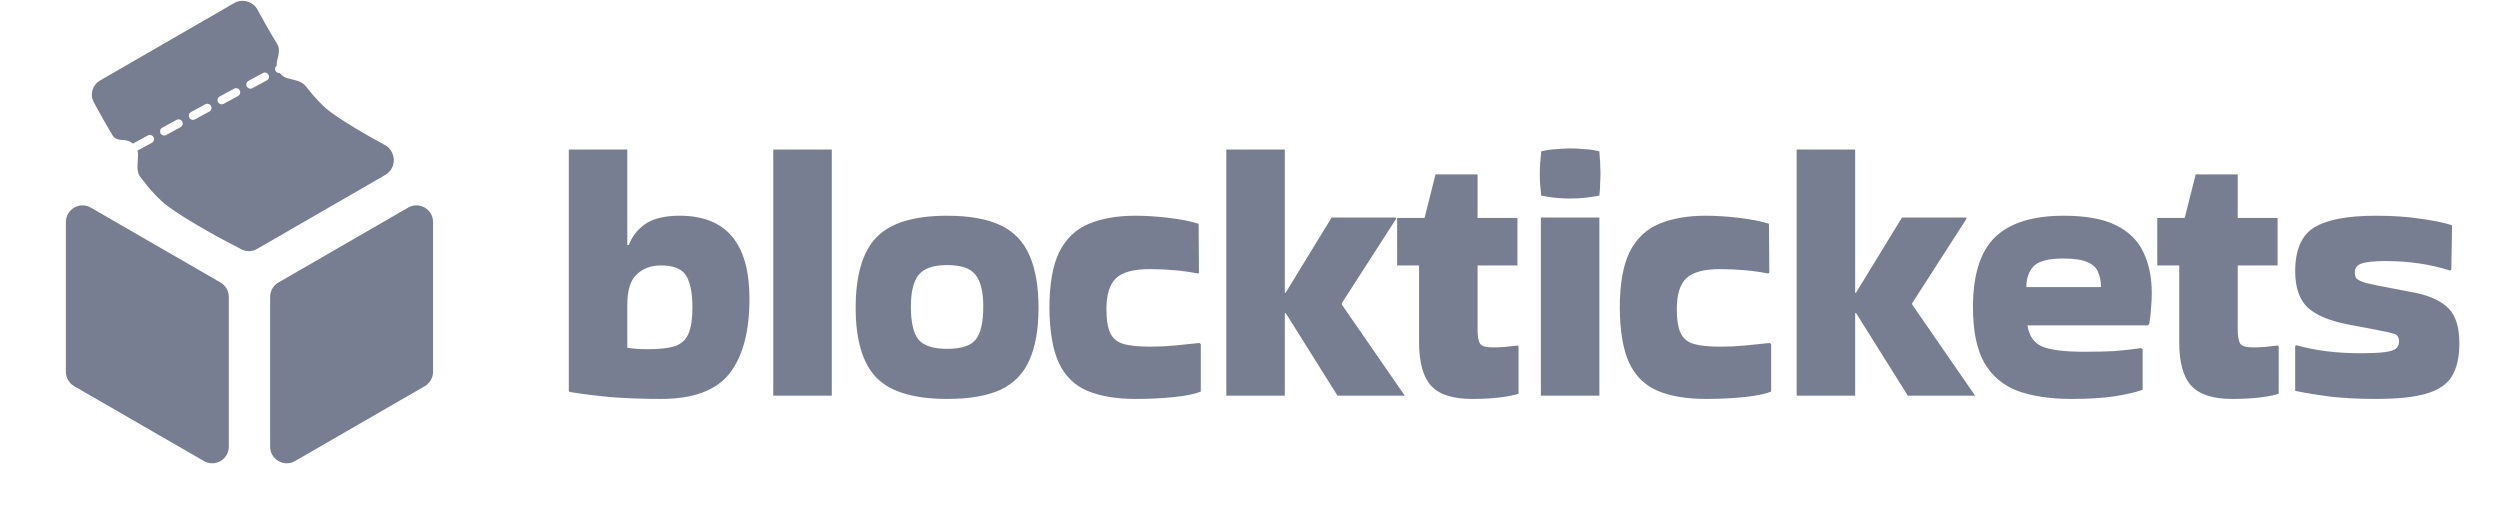
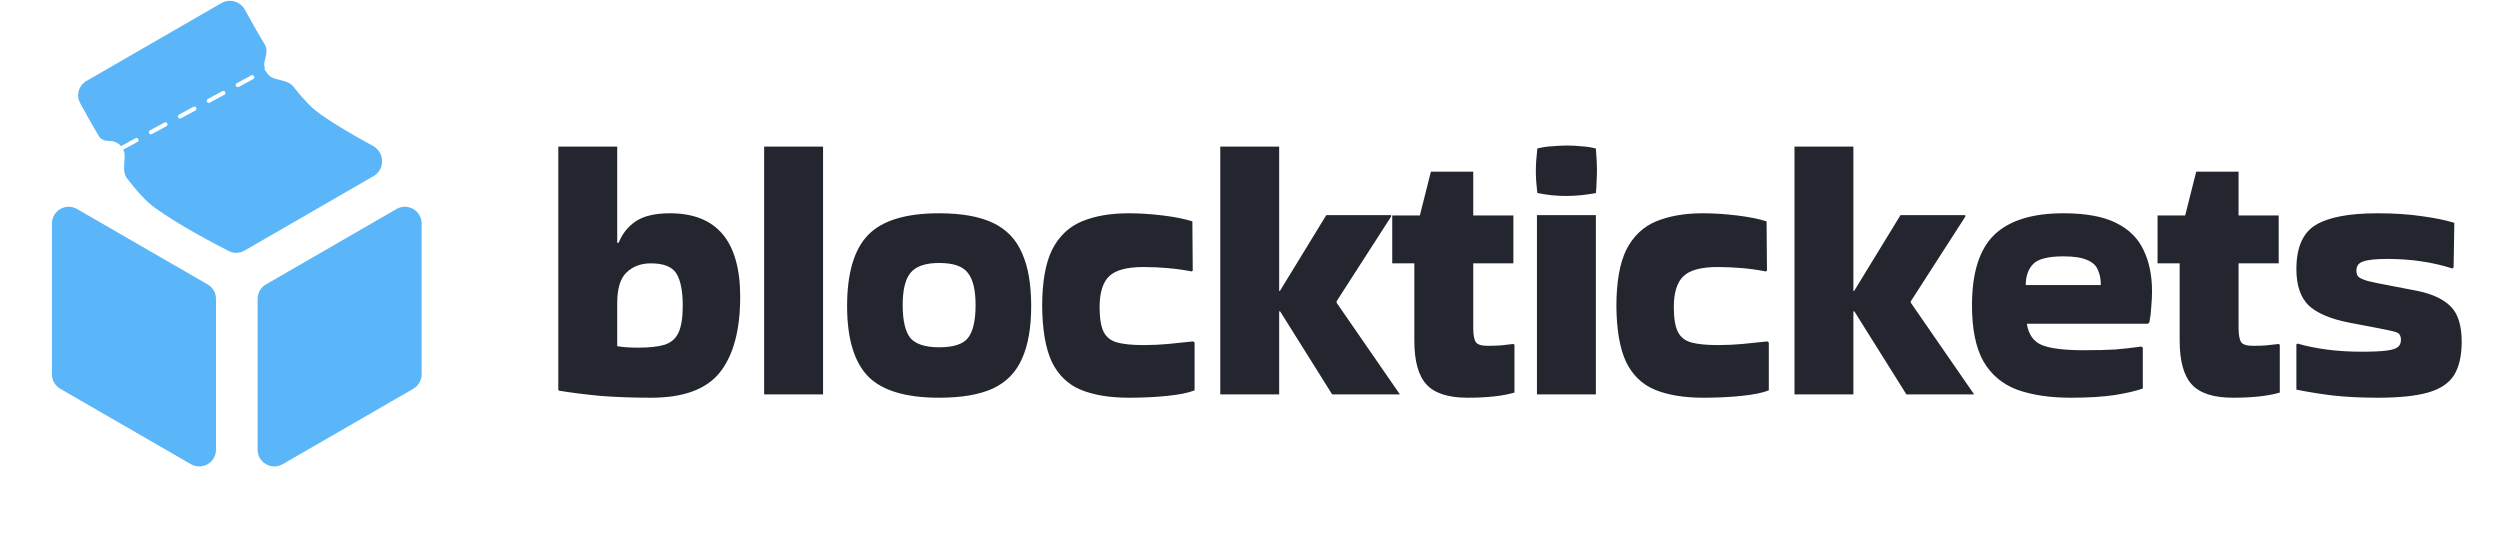
- <svg xmlns="http://www.w3.org/2000/svg" width="94" height="20" viewBox="0 0 94 20" fill="none">
-   <path fill-rule="evenodd" clip-rule="evenodd" d="M14.491 6.575C14.924 6.325 14.906 5.687 14.466 5.449C13.827 5.104 13.023 4.643 12.442 4.221C12.138 4 11.813 3.647 11.492 3.236C11.368 3.076 11.15 3.024 10.945 2.975C10.901 2.965 10.858 2.955 10.816 2.944C10.693 2.911 10.591 2.839 10.52 2.746C10.457 2.754 10.393 2.724 10.361 2.666C10.323 2.595 10.344 2.509 10.407 2.464C10.401 2.399 10.406 2.331 10.424 2.264C10.476 2.068 10.535 1.841 10.429 1.667C10.131 1.177 9.873 0.715 9.687 0.371C9.516 0.054 9.116 -0.064 8.804 0.116L3.762 3.027C3.476 3.192 3.368 3.551 3.525 3.842C3.7 4.168 3.949 4.617 4.239 5.1C4.317 5.229 4.485 5.265 4.636 5.265C4.775 5.265 4.902 5.316 4.999 5.401C5.005 5.396 5.012 5.392 5.019 5.388L5.559 5.094C5.635 5.053 5.73 5.081 5.771 5.157C5.812 5.233 5.784 5.328 5.709 5.369L5.168 5.662L5.168 5.662C5.183 5.712 5.191 5.765 5.191 5.82C5.191 5.889 5.186 5.962 5.18 6.035L5.18 6.035C5.164 6.257 5.148 6.487 5.275 6.654C5.625 7.117 5.983 7.516 6.315 7.758C7.165 8.376 8.494 9.076 9.082 9.377C9.267 9.472 9.487 9.464 9.667 9.359L14.491 6.575ZM10.095 2.81C10.136 2.886 10.108 2.981 10.032 3.022L9.492 3.315C9.416 3.356 9.321 3.328 9.28 3.252C9.239 3.176 9.267 3.082 9.343 3.04L9.883 2.747C9.959 2.706 10.054 2.734 10.095 2.81ZM9.014 3.397C9.055 3.472 9.027 3.567 8.951 3.609L8.411 3.902C8.335 3.943 8.24 3.915 8.199 3.839C8.158 3.763 8.186 3.668 8.262 3.627L8.802 3.334C8.878 3.293 8.973 3.321 9.014 3.397ZM7.933 3.983C7.974 4.059 7.946 4.154 7.87 4.195L7.33 4.489C7.254 4.53 7.159 4.502 7.118 4.426C7.077 4.35 7.105 4.255 7.181 4.214L7.721 3.921C7.797 3.879 7.892 3.908 7.933 3.983ZM6.852 4.57C6.893 4.646 6.865 4.741 6.789 4.782L6.249 5.075C6.173 5.117 6.078 5.089 6.037 5.013C5.996 4.937 6.024 4.842 6.1 4.801L6.64 4.507C6.716 4.466 6.811 4.494 6.852 4.57ZM15.971 14.52C16.164 14.408 16.283 14.202 16.283 13.978V8.348C16.283 7.866 15.762 7.566 15.346 7.806L10.469 10.622C10.276 10.733 10.157 10.94 10.157 11.163V16.794C10.157 17.275 10.678 17.576 11.094 17.335L15.971 14.52ZM8.291 10.622C8.484 10.733 8.603 10.94 8.603 11.163V16.794C8.603 17.275 8.082 17.576 7.666 17.335L2.789 14.52C2.596 14.408 2.477 14.202 2.477 13.979V8.348C2.477 7.867 2.997 7.566 3.414 7.806L8.291 10.622Z" fill="#777E91" />
-   <path d="M28.18 11.232C28.18 12.47 27.928 13.41 27.424 14.051C26.92 14.684 26.062 15 24.852 15C24.174 15 23.542 14.977 22.955 14.931C22.378 14.876 21.869 14.812 21.429 14.739L21.387 14.711V5.622H23.587V9.211H23.642C23.771 8.881 23.982 8.615 24.275 8.414C24.578 8.212 25.004 8.111 25.554 8.111C27.305 8.111 28.18 9.152 28.18 11.232ZM23.587 11.466V13.075C23.808 13.112 24.064 13.13 24.358 13.13C24.788 13.13 25.123 13.093 25.361 13.02C25.609 12.938 25.783 12.782 25.884 12.553C25.985 12.323 26.035 11.993 26.035 11.562C26.035 11.022 25.957 10.623 25.801 10.366C25.645 10.11 25.325 9.981 24.839 9.981C24.472 9.981 24.17 10.096 23.931 10.325C23.702 10.545 23.587 10.925 23.587 11.466ZM31.275 14.876H29.075V5.622H31.275V14.876ZM32.173 11.576C32.173 10.348 32.434 9.463 32.956 8.922C33.479 8.382 34.364 8.111 35.61 8.111C36.444 8.111 37.114 8.23 37.618 8.469C38.122 8.707 38.484 9.083 38.704 9.596C38.933 10.1 39.048 10.76 39.048 11.576C39.048 12.383 38.933 13.038 38.704 13.543C38.484 14.047 38.122 14.418 37.618 14.656C37.114 14.885 36.444 15 35.61 15C34.364 15 33.479 14.734 32.956 14.203C32.434 13.662 32.173 12.786 32.173 11.576ZM35.61 13.116C36.142 13.116 36.499 13.002 36.683 12.773C36.875 12.534 36.971 12.122 36.971 11.535C36.971 10.976 36.875 10.577 36.683 10.339C36.499 10.091 36.142 9.967 35.61 9.967C35.097 9.967 34.739 10.091 34.538 10.339C34.345 10.577 34.249 10.976 34.249 11.535C34.249 12.122 34.345 12.534 34.538 12.773C34.739 13.002 35.097 13.116 35.61 13.116ZM45.15 12.938V14.725C44.921 14.817 44.582 14.885 44.133 14.931C43.683 14.977 43.207 15 42.703 15C41.978 15 41.373 14.899 40.888 14.697C40.411 14.496 40.053 14.148 39.815 13.652C39.586 13.158 39.467 12.47 39.458 11.59C39.458 10.682 39.581 9.977 39.829 9.473C40.085 8.968 40.457 8.615 40.943 8.414C41.428 8.212 42.01 8.111 42.689 8.111C43.092 8.111 43.518 8.139 43.968 8.194C44.417 8.249 44.783 8.322 45.068 8.414L45.081 10.256L45.04 10.284C44.765 10.229 44.472 10.188 44.16 10.16C43.848 10.133 43.541 10.119 43.239 10.119C42.625 10.119 42.198 10.233 41.96 10.463C41.722 10.692 41.602 11.077 41.602 11.617C41.602 12.03 41.653 12.337 41.754 12.539C41.855 12.74 42.024 12.873 42.263 12.938C42.501 13.002 42.826 13.034 43.239 13.034C43.56 13.034 43.867 13.02 44.16 12.992C44.453 12.965 44.765 12.933 45.095 12.896L45.15 12.938ZM48.309 14.876H46.109V5.622H48.309V11.012H48.337L50.069 8.18H52.489V8.235L50.454 11.398V11.453L52.819 14.876H50.289L48.35 11.783L48.309 11.769V14.876ZM53.357 12.869V9.981H52.532V8.194H53.563L53.975 6.558H55.557V8.194H57.056V9.981H55.557V12.387C55.557 12.644 55.589 12.823 55.653 12.924C55.717 13.015 55.864 13.061 56.093 13.061C56.24 13.061 56.395 13.057 56.56 13.047C56.725 13.029 56.891 13.011 57.056 12.992L57.097 13.02V14.807C56.657 14.936 56.075 15 55.35 15C54.626 15 54.113 14.835 53.81 14.505C53.508 14.175 53.357 13.63 53.357 12.869ZM60.136 5.691C60.164 6.021 60.178 6.296 60.178 6.516C60.178 6.645 60.173 6.777 60.164 6.915C60.164 7.043 60.155 7.19 60.136 7.355C59.944 7.392 59.756 7.419 59.573 7.438C59.389 7.456 59.206 7.465 59.023 7.465C58.849 7.465 58.67 7.456 58.486 7.438C58.312 7.419 58.134 7.392 57.95 7.355C57.932 7.199 57.918 7.057 57.909 6.929C57.9 6.791 57.895 6.658 57.895 6.53C57.895 6.411 57.9 6.282 57.909 6.145C57.918 6.008 57.932 5.856 57.95 5.691C58.134 5.645 58.317 5.618 58.5 5.609C58.693 5.59 58.881 5.581 59.064 5.581C59.238 5.581 59.412 5.59 59.587 5.609C59.77 5.618 59.953 5.645 60.136 5.691ZM60.136 14.876H57.937V8.18H60.136V14.876ZM66.595 12.938V14.725C66.366 14.817 66.027 14.885 65.578 14.931C65.129 14.977 64.652 15 64.148 15C63.423 15 62.819 14.899 62.333 14.697C61.856 14.496 61.498 14.148 61.26 13.652C61.031 13.158 60.912 12.47 60.903 11.59C60.903 10.682 61.026 9.977 61.274 9.473C61.531 8.968 61.902 8.615 62.388 8.414C62.873 8.212 63.456 8.111 64.134 8.111C64.537 8.111 64.963 8.139 65.413 8.194C65.862 8.249 66.228 8.322 66.513 8.414L66.526 10.256L66.485 10.284C66.21 10.229 65.917 10.188 65.605 10.16C65.293 10.133 64.986 10.119 64.684 10.119C64.07 10.119 63.644 10.233 63.405 10.463C63.167 10.692 63.048 11.077 63.048 11.617C63.048 12.03 63.098 12.337 63.199 12.539C63.3 12.74 63.469 12.873 63.708 12.938C63.946 13.002 64.271 13.034 64.684 13.034C65.005 13.034 65.312 13.02 65.605 12.992C65.898 12.965 66.21 12.933 66.54 12.896L66.595 12.938ZM69.754 14.876H67.554V5.622H69.754V11.012H69.782L71.514 8.18H73.934V8.235L71.899 11.398V11.453L74.264 14.876H71.734L69.795 11.783L69.754 11.769V14.876ZM80.563 14.656C80.306 14.748 79.949 14.83 79.491 14.904C79.041 14.968 78.505 15 77.882 15C77.094 15 76.42 14.899 75.861 14.697C75.311 14.487 74.894 14.134 74.609 13.639C74.325 13.135 74.183 12.438 74.183 11.549C74.183 10.339 74.458 9.463 75.008 8.922C75.567 8.382 76.429 8.111 77.593 8.111C78.427 8.111 79.083 8.23 79.559 8.469C80.045 8.707 80.389 9.046 80.591 9.486C80.802 9.917 80.907 10.43 80.907 11.026C80.907 11.2 80.898 11.388 80.879 11.59C80.87 11.792 80.847 11.989 80.811 12.181L80.756 12.236H76.232C76.296 12.64 76.484 12.905 76.796 13.034C77.117 13.162 77.635 13.226 78.35 13.226C78.826 13.226 79.22 13.217 79.532 13.199C79.853 13.171 80.178 13.135 80.508 13.089L80.563 13.13V14.656ZM78.996 10.793C78.996 10.572 78.959 10.385 78.886 10.229C78.822 10.064 78.689 9.94 78.487 9.857C78.285 9.766 77.987 9.72 77.593 9.72C77.016 9.72 76.635 9.821 76.452 10.023C76.278 10.215 76.191 10.472 76.191 10.793H78.996ZM81.939 12.869V9.981H81.114V8.194H82.145L82.558 6.558H84.139V8.194H85.638V9.981H84.139V12.387C84.139 12.644 84.171 12.823 84.235 12.924C84.299 13.015 84.446 13.061 84.675 13.061C84.822 13.061 84.978 13.057 85.143 13.047C85.308 13.029 85.473 13.011 85.638 12.992L85.679 13.02V14.807C85.239 14.936 84.657 15 83.933 15C83.209 15 82.695 14.835 82.393 14.505C82.09 14.175 81.939 13.63 81.939 12.869ZM86.34 12.979C87.055 13.18 87.848 13.281 88.719 13.281C89.14 13.281 89.457 13.268 89.668 13.24C89.878 13.213 90.02 13.167 90.094 13.102C90.167 13.038 90.204 12.951 90.204 12.841C90.204 12.685 90.144 12.589 90.025 12.553C89.915 12.516 89.69 12.465 89.351 12.401L88.265 12.195C87.568 12.057 87.064 11.842 86.752 11.549C86.45 11.246 86.299 10.797 86.299 10.201C86.299 9.395 86.537 8.845 87.014 8.551C87.5 8.258 88.27 8.111 89.324 8.111C89.956 8.111 90.511 8.148 90.987 8.221C91.473 8.285 91.877 8.368 92.198 8.469L92.17 10.133L92.129 10.174C91.386 9.935 90.575 9.816 89.695 9.816C89.264 9.816 88.962 9.848 88.787 9.912C88.623 9.967 88.54 10.082 88.54 10.256C88.54 10.348 88.563 10.421 88.609 10.476C88.664 10.531 88.783 10.586 88.966 10.641C89.15 10.687 89.438 10.747 89.832 10.82L90.836 11.012C91.395 11.132 91.808 11.329 92.074 11.604C92.34 11.879 92.472 12.314 92.472 12.91C92.472 13.432 92.376 13.85 92.184 14.161C91.991 14.464 91.666 14.679 91.207 14.807C90.758 14.936 90.135 15 89.338 15C88.733 15 88.173 14.973 87.66 14.918C87.156 14.853 86.702 14.78 86.299 14.697V13.006L86.34 12.979Z" fill="#777E91" />
+ <svg xmlns="http://www.w3.org/2000/svg" width="132" height="29" viewBox="0 0 132 29" fill="none">
+   <path fill-rule="evenodd" clip-rule="evenodd" d="M19.729 9.295C20.341 8.942 20.316 8.04 19.694 7.704C18.791 7.216 17.653 6.564 16.832 5.967C16.403 5.654 15.943 5.156 15.49 4.574C15.314 4.348 15.006 4.275 14.716 4.206C14.654 4.191 14.593 4.177 14.534 4.161C14.313 4.102 14.139 3.953 14.041 3.764C14.019 3.755 13.999 3.738 13.987 3.715C13.97 3.684 13.97 3.648 13.983 3.618C13.945 3.486 13.941 3.343 13.98 3.2C14.054 2.923 14.136 2.602 13.987 2.357C13.565 1.664 13.2 1.011 12.937 0.524C12.695 0.077 12.13 -0.091 11.689 0.163L4.561 4.278C4.156 4.512 4.004 5.02 4.226 5.432C4.473 5.893 4.825 6.527 5.236 7.21C5.346 7.392 5.584 7.444 5.797 7.444C6.033 7.444 6.246 7.548 6.389 7.714L6.39 7.714L7.154 7.299C7.208 7.27 7.275 7.29 7.304 7.343C7.333 7.397 7.313 7.464 7.26 7.493L6.51 7.9C6.556 8 6.581 8.111 6.581 8.228C6.581 8.326 6.574 8.428 6.567 8.532C6.544 8.846 6.521 9.171 6.7 9.408C7.195 10.061 7.701 10.625 8.171 10.967C9.372 11.841 11.251 12.832 12.082 13.256C12.344 13.39 12.655 13.379 12.91 13.232L19.729 9.295ZM13.417 4.025C13.446 4.078 13.426 4.145 13.372 4.175L12.608 4.589C12.555 4.618 12.488 4.599 12.459 4.545C12.43 4.491 12.449 4.424 12.503 4.395L13.267 3.98C13.321 3.951 13.388 3.971 13.417 4.025ZM11.889 4.854C11.918 4.908 11.898 4.975 11.844 5.004L11.08 5.419C11.027 5.448 10.96 5.428 10.93 5.375C10.901 5.321 10.921 5.254 10.975 5.225L11.739 4.81C11.792 4.781 11.86 4.801 11.889 4.854ZM10.36 5.684C10.389 5.738 10.37 5.805 10.316 5.834L9.552 6.249C9.498 6.278 9.431 6.258 9.402 6.204C9.373 6.151 9.393 6.084 9.447 6.054L10.211 5.64C10.264 5.611 10.331 5.63 10.36 5.684ZM8.832 6.514C8.861 6.567 8.841 6.634 8.788 6.663L8.024 7.078C7.97 7.107 7.903 7.087 7.874 7.034C7.845 6.98 7.865 6.913 7.918 6.884L8.682 6.469C8.736 6.44 8.803 6.46 8.832 6.514ZM21.82 20.528C22.094 20.37 22.262 20.078 22.262 19.762V11.802C22.262 11.121 21.526 10.696 20.937 11.036L14.042 15.017C13.769 15.175 13.601 15.466 13.601 15.782V23.743C13.601 24.423 14.337 24.848 14.926 24.508L21.82 20.528ZM10.962 15.017C11.236 15.175 11.404 15.466 11.404 15.782V23.743C11.404 24.423 10.668 24.848 10.079 24.508L3.184 20.528C2.911 20.37 2.743 20.078 2.743 19.762V11.802C2.743 11.121 3.479 10.696 4.068 11.036L10.962 15.017Z" fill="#5AB6F8" />
+   <path d="M39.082 15.674C39.082 17.423 38.726 18.752 38.013 19.659C37.3 20.553 36.088 21 34.378 21C33.419 21 32.524 20.968 31.695 20.903C30.878 20.825 30.159 20.734 29.537 20.631L29.479 20.592V7.742H32.589V12.816H32.667C32.848 12.35 33.147 11.974 33.561 11.688C33.989 11.403 34.592 11.261 35.369 11.261C37.844 11.261 39.082 12.732 39.082 15.674ZM32.589 16.004V18.279C32.9 18.33 33.263 18.356 33.678 18.356C34.287 18.356 34.76 18.304 35.097 18.201C35.447 18.084 35.693 17.864 35.836 17.54C35.978 17.216 36.049 16.749 36.049 16.14C36.049 15.376 35.939 14.812 35.719 14.449C35.499 14.086 35.045 13.905 34.358 13.905C33.84 13.905 33.412 14.067 33.075 14.391C32.751 14.702 32.589 15.239 32.589 16.004ZM43.458 20.825H40.347V7.742H43.458V20.825ZM44.727 16.16C44.727 14.423 45.096 13.172 45.835 12.408C46.574 11.643 47.824 11.261 49.587 11.261C50.766 11.261 51.712 11.429 52.425 11.766C53.138 12.103 53.65 12.635 53.961 13.36C54.285 14.073 54.447 15.006 54.447 16.16C54.447 17.3 54.285 18.227 53.961 18.939C53.65 19.652 53.138 20.177 52.425 20.514C51.712 20.838 50.766 21 49.587 21C47.824 21 46.574 20.624 45.835 19.873C45.096 19.108 44.727 17.87 44.727 16.16ZM49.587 18.337C50.338 18.337 50.844 18.175 51.103 17.851C51.375 17.514 51.511 16.931 51.511 16.101C51.511 15.311 51.375 14.747 51.103 14.41C50.844 14.06 50.338 13.885 49.587 13.885C48.861 13.885 48.355 14.06 48.07 14.41C47.798 14.747 47.662 15.311 47.662 16.101C47.662 16.931 47.798 17.514 48.07 17.851C48.355 18.175 48.861 18.337 49.587 18.337ZM63.074 18.084V20.611C62.75 20.741 62.27 20.838 61.635 20.903C61 20.968 60.326 21 59.614 21C58.59 21 57.734 20.858 57.048 20.572C56.374 20.287 55.868 19.795 55.531 19.095C55.207 18.395 55.039 17.423 55.026 16.179C55.026 14.896 55.201 13.898 55.551 13.185C55.914 12.473 56.438 11.974 57.125 11.688C57.812 11.403 58.635 11.261 59.594 11.261C60.164 11.261 60.767 11.3 61.402 11.377C62.037 11.455 62.556 11.559 62.957 11.688L62.977 14.293L62.918 14.332C62.53 14.255 62.115 14.196 61.674 14.157C61.234 14.118 60.799 14.099 60.372 14.099C59.504 14.099 58.901 14.261 58.564 14.585C58.227 14.909 58.059 15.453 58.059 16.218C58.059 16.801 58.13 17.235 58.272 17.52C58.415 17.805 58.655 17.993 58.992 18.084C59.328 18.175 59.789 18.22 60.372 18.22C60.825 18.22 61.26 18.201 61.674 18.162C62.089 18.123 62.53 18.078 62.996 18.026L63.074 18.084ZM67.54 20.825H64.43V7.742H67.54V15.363H67.579L70.028 11.358H73.45V11.436L70.573 15.907V15.985L73.916 20.825H70.339L67.598 16.451L67.54 16.432V20.825ZM74.677 17.987V13.905H73.51V11.377H74.968L75.551 9.064H77.787V11.377H79.906V13.905H77.787V17.307C77.787 17.669 77.832 17.922 77.923 18.065C78.014 18.194 78.221 18.259 78.545 18.259C78.752 18.259 78.973 18.253 79.206 18.24C79.439 18.214 79.672 18.188 79.906 18.162L79.964 18.201V20.728C79.342 20.909 78.519 21 77.495 21C76.472 21 75.746 20.767 75.318 20.3C74.89 19.834 74.677 19.063 74.677 17.987ZM84.262 7.84C84.3 8.306 84.32 8.695 84.32 9.006C84.32 9.187 84.313 9.375 84.3 9.57C84.3 9.751 84.287 9.958 84.262 10.192C83.989 10.243 83.724 10.282 83.465 10.308C83.205 10.334 82.946 10.347 82.687 10.347C82.441 10.347 82.188 10.334 81.929 10.308C81.683 10.282 81.43 10.243 81.171 10.192C81.145 9.971 81.125 9.77 81.112 9.589C81.099 9.395 81.093 9.207 81.093 9.025C81.093 8.857 81.099 8.675 81.112 8.481C81.125 8.287 81.145 8.073 81.171 7.84C81.43 7.775 81.689 7.736 81.948 7.723C82.22 7.697 82.486 7.684 82.745 7.684C82.992 7.684 83.238 7.697 83.484 7.723C83.743 7.736 84.002 7.775 84.262 7.84ZM84.262 20.825H81.151V11.358H84.262V20.825ZM93.393 18.084V20.611C93.069 20.741 92.589 20.838 91.954 20.903C91.319 20.968 90.645 21 89.933 21C88.909 21 88.053 20.858 87.366 20.572C86.692 20.287 86.187 19.795 85.85 19.095C85.526 18.395 85.358 17.423 85.345 16.179C85.345 14.896 85.52 13.898 85.87 13.185C86.233 12.473 86.757 11.974 87.444 11.688C88.131 11.403 88.954 11.261 89.913 11.261C90.483 11.261 91.086 11.3 91.721 11.377C92.356 11.455 92.874 11.559 93.276 11.688L93.296 14.293L93.237 14.332C92.848 14.255 92.434 14.196 91.993 14.157C91.552 14.118 91.118 14.099 90.691 14.099C89.822 14.099 89.22 14.261 88.883 14.585C88.546 14.909 88.377 15.453 88.377 16.218C88.377 16.801 88.449 17.235 88.591 17.52C88.734 17.805 88.974 17.993 89.31 18.084C89.647 18.175 90.107 18.22 90.691 18.22C91.144 18.22 91.578 18.201 91.993 18.162C92.408 18.123 92.848 18.078 93.315 18.026L93.393 18.084ZM97.859 20.825H94.749V7.742H97.859V15.363H97.898L100.347 11.358H103.769V11.436L100.892 15.907V15.985L104.235 20.825H100.658L97.917 16.451L97.859 16.432V20.825ZM113.141 20.514C112.778 20.644 112.272 20.76 111.624 20.864C110.989 20.955 110.231 21 109.35 21C108.235 21 107.283 20.858 106.492 20.572C105.715 20.274 105.125 19.775 104.723 19.076C104.321 18.363 104.121 17.378 104.121 16.121C104.121 14.41 104.509 13.172 105.287 12.408C106.078 11.643 107.296 11.261 108.942 11.261C110.121 11.261 111.048 11.429 111.721 11.766C112.408 12.103 112.894 12.583 113.179 13.205C113.477 13.814 113.627 14.54 113.627 15.382C113.627 15.628 113.614 15.894 113.588 16.179C113.575 16.464 113.542 16.743 113.49 17.015L113.413 17.093H107.017C107.108 17.663 107.373 18.039 107.814 18.22C108.268 18.402 109 18.492 110.011 18.492C110.685 18.492 111.242 18.479 111.683 18.453C112.136 18.415 112.596 18.363 113.063 18.298L113.141 18.356V20.514ZM110.924 15.052C110.924 14.741 110.873 14.475 110.769 14.255C110.678 14.021 110.49 13.846 110.205 13.73C109.92 13.6 109.499 13.535 108.942 13.535C108.125 13.535 107.587 13.678 107.328 13.963C107.082 14.235 106.959 14.598 106.959 15.052H110.924ZM115.086 17.987V13.905H113.919V11.377H115.377L115.96 9.064H118.196V11.377H120.315V13.905H118.196V17.307C118.196 17.669 118.241 17.922 118.332 18.065C118.423 18.194 118.63 18.259 118.954 18.259C119.162 18.259 119.382 18.253 119.615 18.24C119.848 18.214 120.082 18.188 120.315 18.162L120.373 18.201V20.728C119.751 20.909 118.928 21 117.904 21C116.881 21 116.155 20.767 115.727 20.3C115.3 19.834 115.086 19.063 115.086 17.987ZM121.308 18.142C122.319 18.428 123.44 18.57 124.671 18.57C125.267 18.57 125.714 18.551 126.012 18.512C126.31 18.473 126.511 18.408 126.615 18.317C126.718 18.227 126.77 18.104 126.77 17.948C126.77 17.728 126.686 17.592 126.518 17.54C126.362 17.488 126.044 17.417 125.565 17.326L124.029 17.034C123.044 16.84 122.332 16.535 121.891 16.121C121.463 15.693 121.249 15.058 121.249 14.216C121.249 13.075 121.586 12.298 122.26 11.883C122.947 11.468 124.036 11.261 125.526 11.261C126.42 11.261 127.204 11.313 127.878 11.416C128.565 11.507 129.135 11.624 129.589 11.766L129.55 14.118L129.492 14.177C128.442 13.84 127.295 13.671 126.051 13.671C125.442 13.671 125.014 13.717 124.768 13.807C124.535 13.885 124.418 14.047 124.418 14.293C124.418 14.423 124.45 14.527 124.515 14.604C124.593 14.682 124.761 14.76 125.021 14.838C125.28 14.902 125.688 14.987 126.245 15.09L127.664 15.363C128.455 15.531 129.038 15.81 129.414 16.198C129.79 16.587 129.978 17.203 129.978 18.045C129.978 18.784 129.842 19.374 129.57 19.814C129.297 20.242 128.837 20.547 128.189 20.728C127.554 20.909 126.673 21 125.546 21C124.69 21 123.9 20.961 123.174 20.883C122.461 20.793 121.82 20.689 121.249 20.572V18.181L121.308 18.142Z" fill="#23262F" />
</svg>
